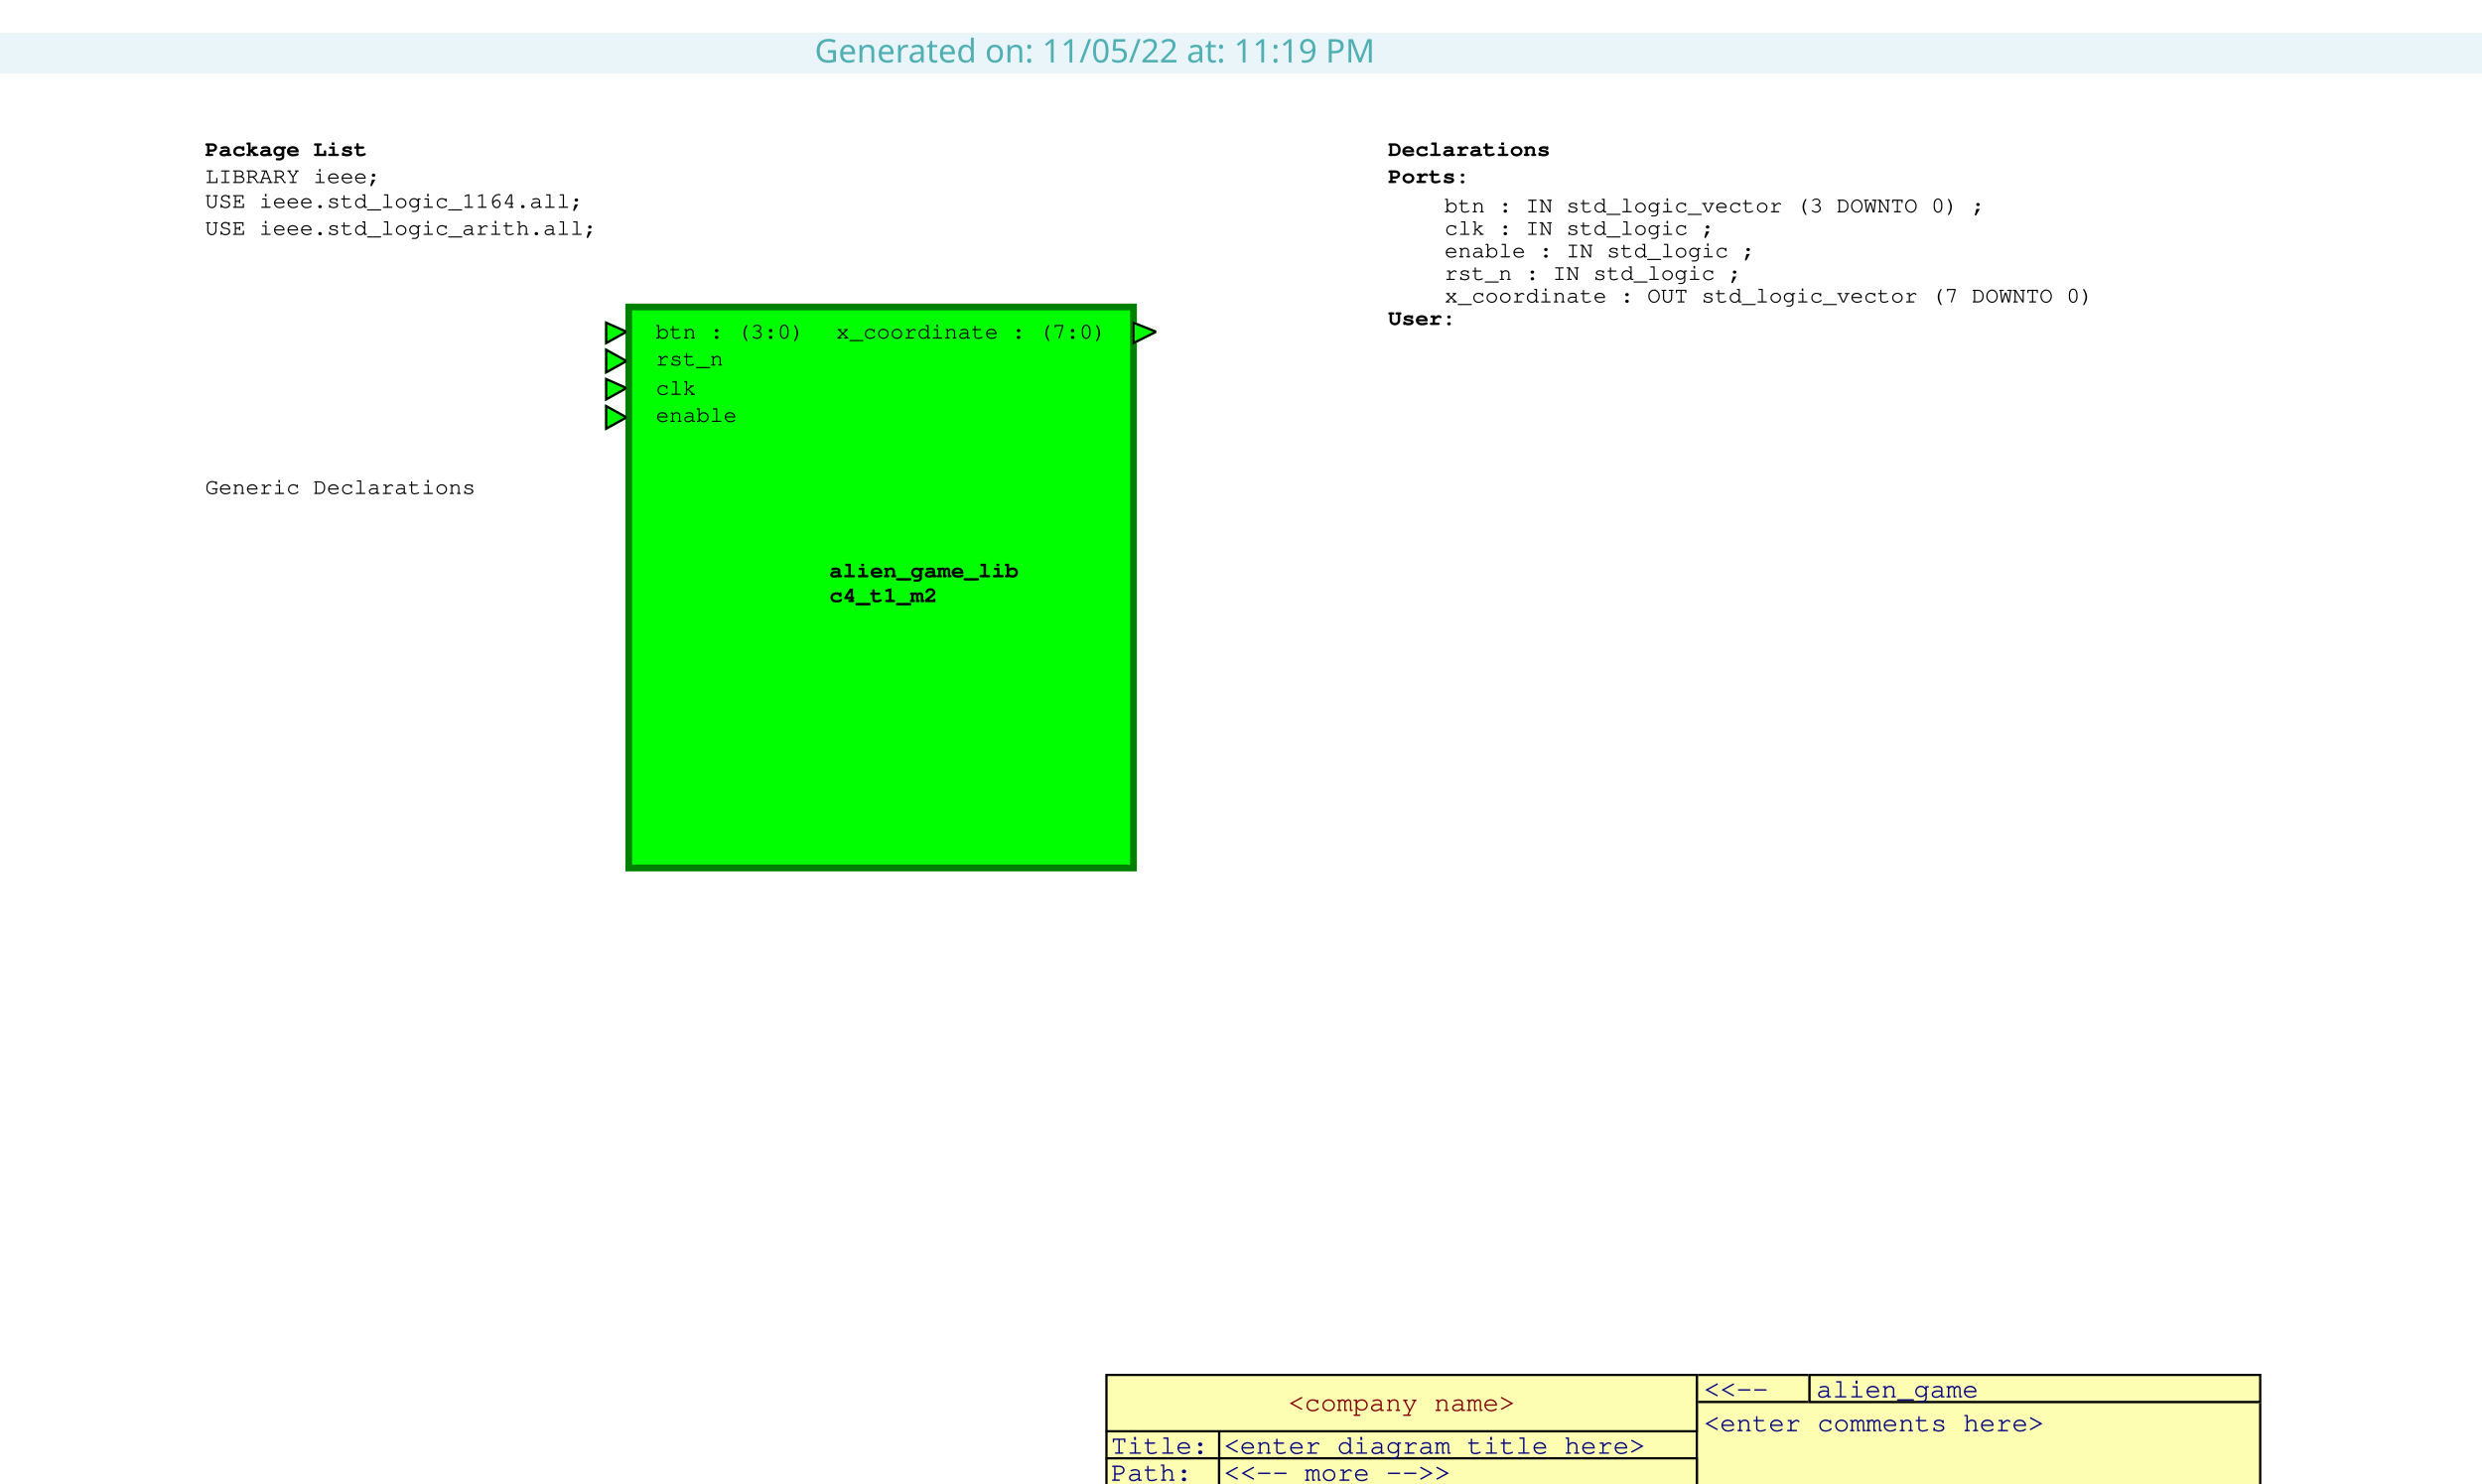
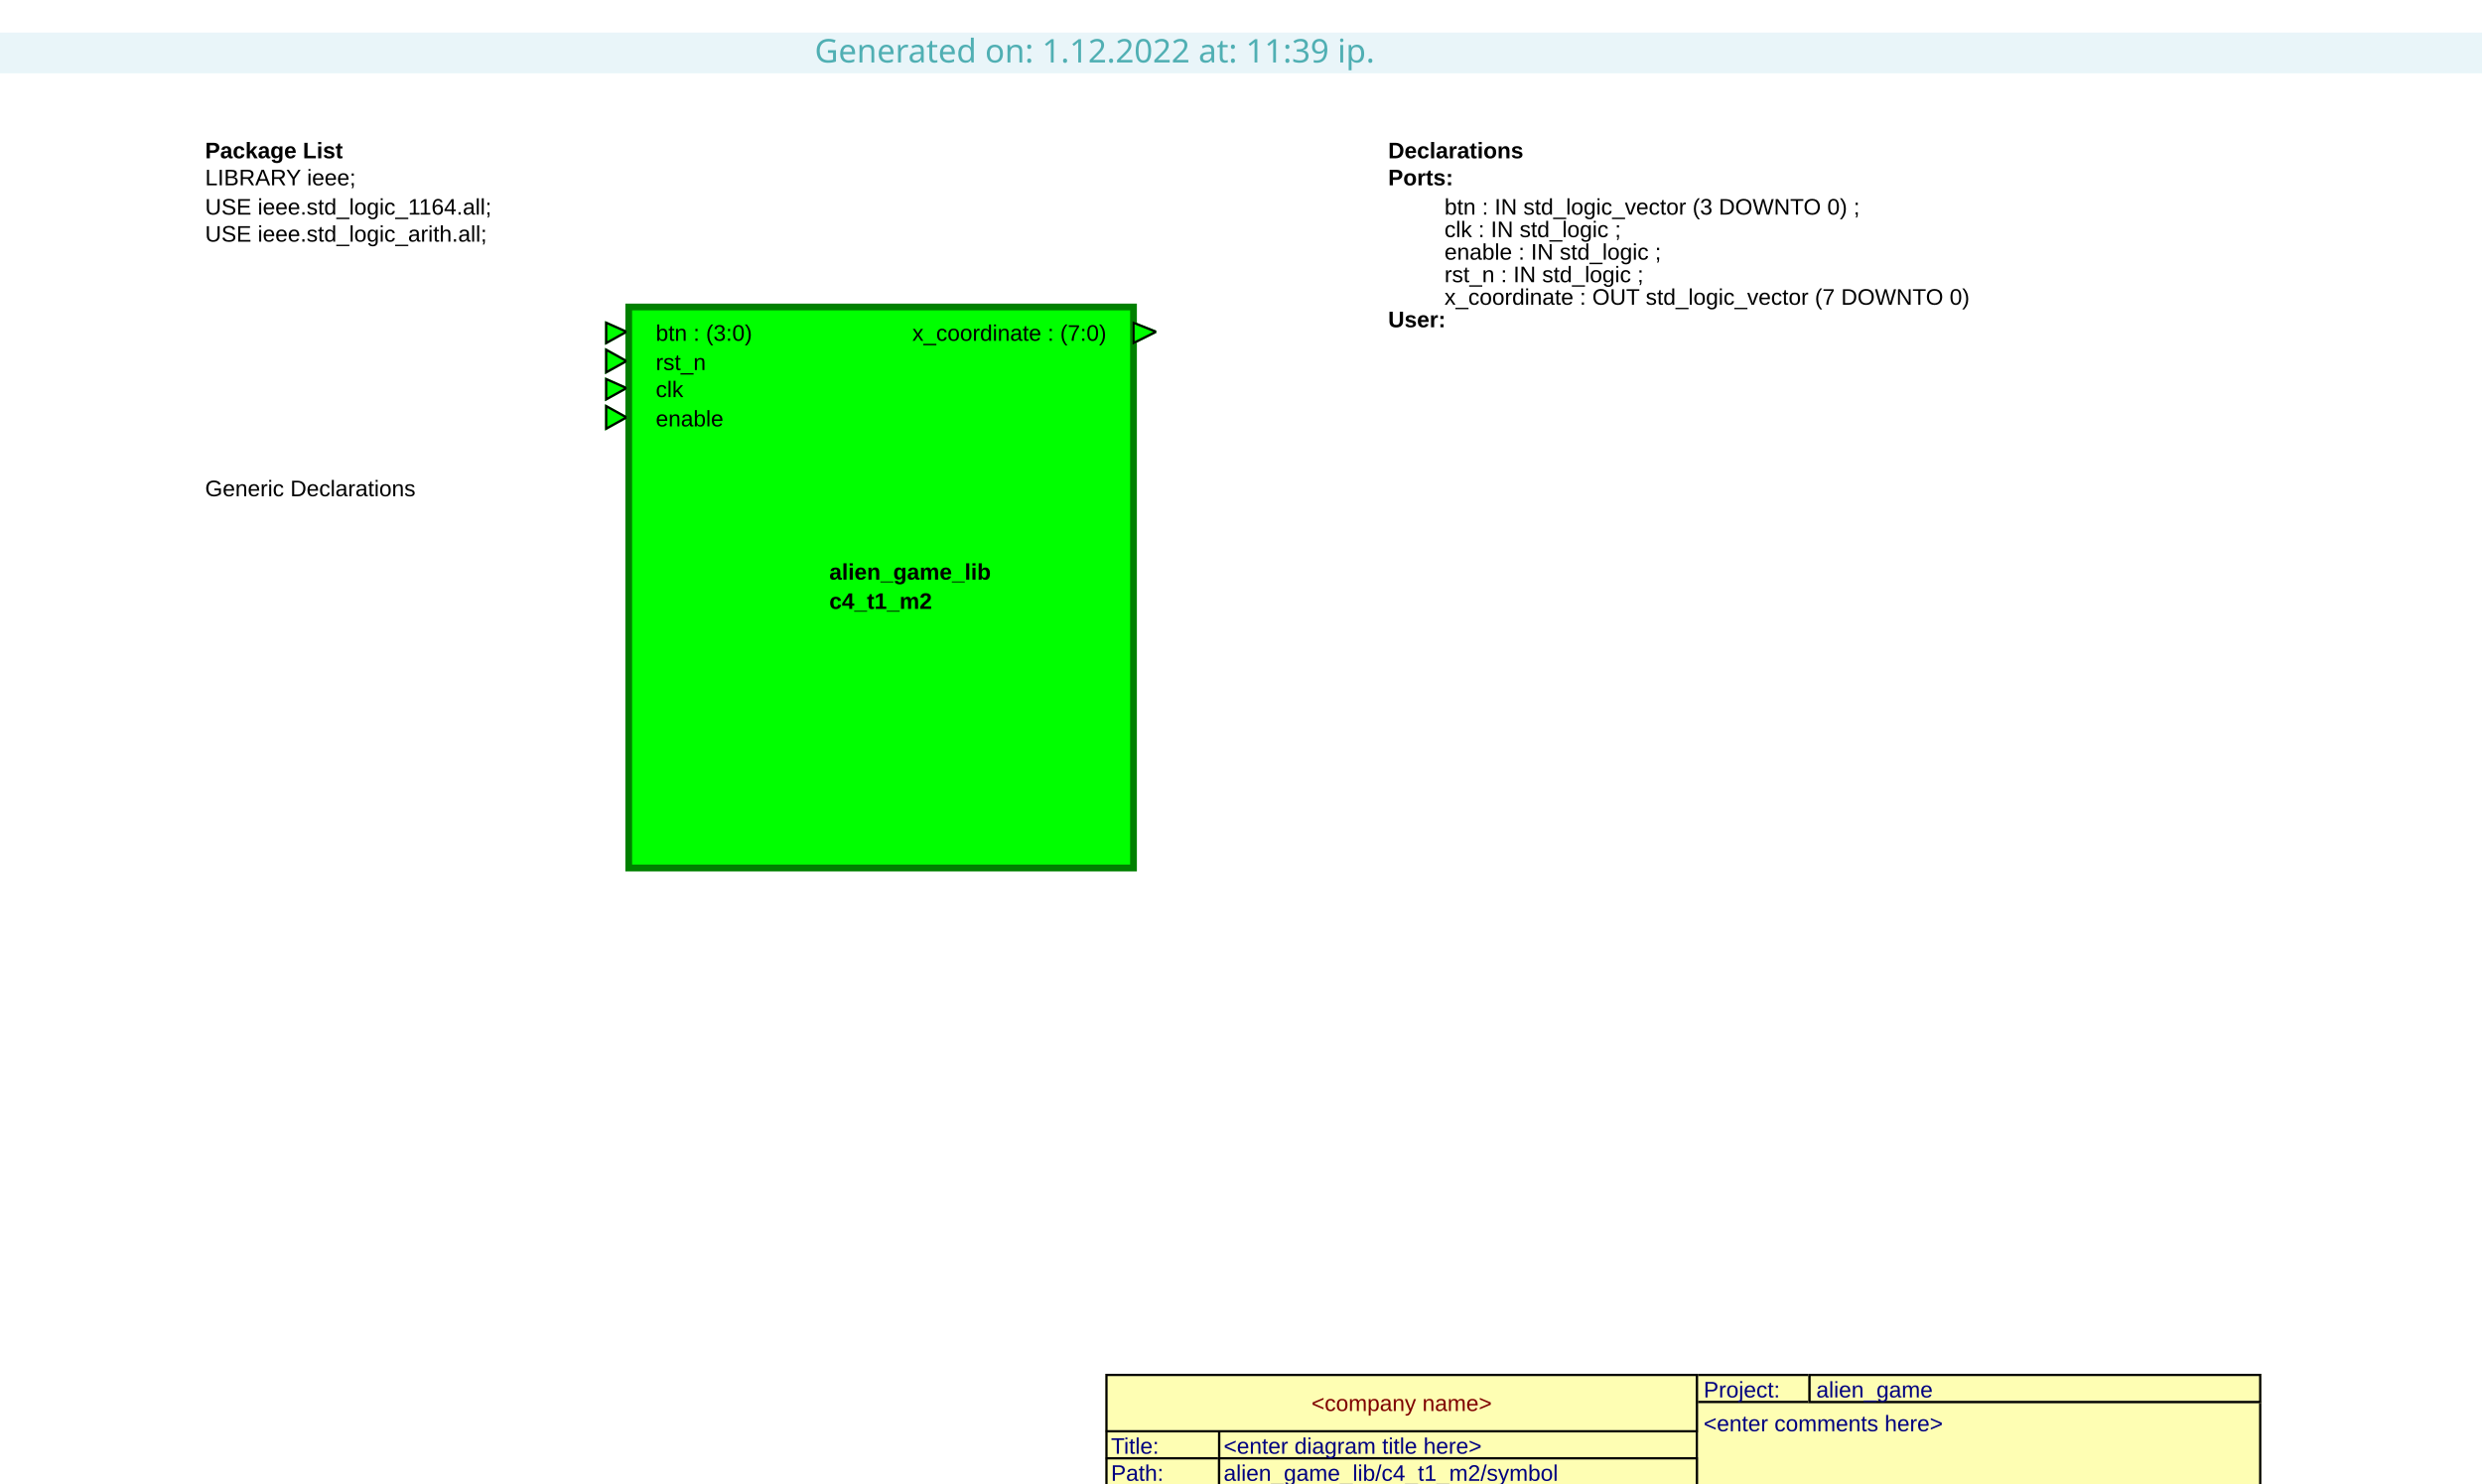
<svg xmlns="http://www.w3.org/2000/svg" version="1.1">
  <g id="viewport" transform="translate(0,-100)">
    <defs>
      <style type="text/css">
.allText {font-family:Sans-Serif;fill:darkcyan;}
.subTitleText {font-size:20;font-weight:bold;}
.normalText {font-size:15;}
.smallText {font-size:12;}
.boldText {font-weight:bold;}
.rightText {text-anchor:end;}
.centerText {text-anchor:middle;}
.dragRect {fill:darkcyan;stroke:none;opacity:0.4;}
</style>
      <symbol id="upArrow" overflow="visible" style="stroke:darkcyan;fill:darkcyan;stroke-width:1;" pointer-events="none">
        <polygon points="5,0 10,5 0,5 5,0" />
      </symbol>
      <symbol id="leftArrow" overflow="visible" style="stroke:darkcyan;fill:darkcyan;stroke-width:1;" pointer-events="none">
        <polygon points="0,5 5,0 5,10 0,5" />
      </symbol>
      <symbol id="rightArrow" overflow="visible" style="stroke:darkcyan;fill:darkcyan;stroke-width:1;" pointer-events="none">
        <polygon points="5,0 10,5 5,10 5,0" />
      </symbol>
      <symbol id="downArrow" overflow="visible" style="stroke:darkcyan;fill:darkcyan;stroke-width:1;" pointer-events="none">
        <polygon points="0,0 5,5 10,0 0,0" />
      </symbol>
    </defs>
    <svg id="mainMap" x="0" y="150" viewBox="0 0 917 617" width="912" height="512">
      <clipPath id="SVG_Clip">
        <rect x="0" y="0" width="917" height="617" />
      </clipPath>
      <g id="hds_models" style="clip-path:url(#SVG_Clip)">
        <rect id="r0" stroke="rgb(0,255,0)" fill="rgb(0,255,0)" stroke-width="1px" stroke-dasharray="" y="76px" x="188px" width="224px" height="249px" rx="0" ry="0" />
        <rect id="r0" stroke="rgb(0,128,0)" fill="none" stroke-width="3px" stroke-dasharray="" y="76px" x="188px" width="224px" height="249px" rx="0" ry="0" />
        <rect id="r0" stroke="rgb(254,254,179)" fill="rgb(254,254,179)" stroke-width="1px" stroke-dasharray="" y="600px" x="450px" width="212px" height="12px" rx="0" ry="0" />
        <rect id="r0" stroke="rgb(0,0,0)" fill="none" stroke-width="1px" stroke-dasharray="" y="600px" x="450px" width="212px" height="12px" rx="0" ry="0" />
        <rect id="r0" stroke="rgb(254,254,179)" fill="rgb(254,254,179)" stroke-width="1px" stroke-dasharray="" y="550px" x="662px" width="50px" height="12px" rx="0" ry="0" />
        <rect id="r0" stroke="rgb(0,0,0)" fill="none" stroke-width="1px" stroke-dasharray="" y="550px" x="662px" width="50px" height="12px" rx="0" ry="0" />
        <rect id="r0" stroke="rgb(254,254,179)" fill="rgb(254,254,179)" stroke-width="1px" stroke-dasharray="" y="575px" x="450px" width="212px" height="12px" rx="0" ry="0" />
        <rect id="r0" stroke="rgb(0,0,0)" fill="none" stroke-width="1px" stroke-dasharray="" y="575px" x="450px" width="212px" height="12px" rx="0" ry="0" />
        <rect id="r0" stroke="rgb(254,254,179)" fill="rgb(254,254,179)" stroke-width="1px" stroke-dasharray="" y="575px" x="400px" width="50px" height="12px" rx="0" ry="0" />
        <rect id="r0" stroke="rgb(0,0,0)" fill="none" stroke-width="1px" stroke-dasharray="" y="575px" x="400px" width="50px" height="12px" rx="0" ry="0" />
        <rect id="r0" stroke="rgb(254,254,179)" fill="rgb(254,254,179)" stroke-width="1px" stroke-dasharray="" y="562px" x="662px" width="250px" height="50px" rx="0" ry="0" />
        <rect id="r0" stroke="rgb(0,0,0)" fill="none" stroke-width="1px" stroke-dasharray="" y="562px" x="662px" width="250px" height="50px" rx="0" ry="0" />
        <rect id="r0" stroke="rgb(254,254,179)" fill="rgb(254,254,179)" stroke-width="1px" stroke-dasharray="" y="550px" x="712px" width="200px" height="12px" rx="0" ry="0" />
        <rect id="r0" stroke="rgb(0,0,0)" fill="none" stroke-width="1px" stroke-dasharray="" y="550px" x="712px" width="200px" height="12px" rx="0" ry="0" />
        <rect id="r0" stroke="rgb(254,254,179)" fill="rgb(254,254,179)" stroke-width="1px" stroke-dasharray="" y="550px" x="400px" width="262px" height="25px" rx="0" ry="0" />
        <rect id="r0" stroke="rgb(0,0,0)" fill="none" stroke-width="1px" stroke-dasharray="" y="550px" x="400px" width="262px" height="25px" rx="0" ry="0" />
        <rect id="r0" stroke="rgb(254,254,179)" fill="rgb(254,254,179)" stroke-width="1px" stroke-dasharray="" y="587px" x="400px" width="50px" height="13px" rx="0" ry="0" />
        <rect id="r0" stroke="rgb(0,0,0)" fill="none" stroke-width="1px" stroke-dasharray="" y="587px" x="400px" width="50px" height="13px" rx="0" ry="0" />
        <rect id="r0" stroke="rgb(254,254,179)" fill="rgb(254,254,179)" stroke-width="1px" stroke-dasharray="" y="600px" x="400px" width="50px" height="12px" rx="0" ry="0" />
        <rect id="r0" stroke="rgb(0,0,0)" fill="none" stroke-width="1px" stroke-dasharray="" y="600px" x="400px" width="50px" height="12px" rx="0" ry="0" />
        <rect id="r0" stroke="rgb(254,254,179)" fill="rgb(254,254,179)" stroke-width="1px" stroke-dasharray="" y="587px" x="450px" width="212px" height="13px" rx="0" ry="0" />
        <rect id="r0" stroke="rgb(0,0,0)" fill="none" stroke-width="1px" stroke-dasharray="" y="587px" x="450px" width="212px" height="13px" rx="0" ry="0" />
        <polyline id="r0" stroke="rgb(0,255,0)" fill="rgb(0,255,0)" stroke-width="1px" stroke-dasharray="" points="187, 87,178, 92,178, 83,187, 87" />
        <polyline id="r0" stroke="rgb(0,0,0)" fill="none" stroke-width="1px" stroke-dasharray="" points="187, 87,178, 92,178, 83,187, 87" />
        <polyline id="r0" stroke="rgb(0,255,0)" fill="rgb(0,255,0)" stroke-width="1px" stroke-dasharray="" points="187, 100,178, 105,178, 95,187, 100" />
        <polyline id="r0" stroke="rgb(0,0,0)" fill="none" stroke-width="1px" stroke-dasharray="" points="187, 100,178, 105,178, 95,187, 100" />
        <polyline id="r0" stroke="rgb(0,255,0)" fill="rgb(0,255,0)" stroke-width="1px" stroke-dasharray="" points="422, 87,412, 92,412, 83,422, 87" />
        <polyline id="r0" stroke="rgb(0,0,0)" fill="none" stroke-width="1px" stroke-dasharray="" points="422, 87,412, 92,412, 83,422, 87" />
        <polyline id="r0" stroke="rgb(0,255,0)" fill="rgb(0,255,0)" stroke-width="1px" stroke-dasharray="" points="187, 112,178, 117,178, 108,187, 112" />
        <polyline id="r0" stroke="rgb(0,0,0)" fill="none" stroke-width="1px" stroke-dasharray="" points="187, 112,178, 117,178, 108,187, 112" />
        <polyline id="r0" stroke="rgb(0,255,0)" fill="rgb(0,255,0)" stroke-width="1px" stroke-dasharray="" points="187, 125,178, 130,178, 120,187, 125" />
        <polyline id="r0" stroke="rgb(0,0,0)" fill="none" stroke-width="1px" stroke-dasharray="" points="187, 125,178, 130,178, 120,187, 125" />
-         <text x="0" y="9" font-family="courier" fill="rgb(0,0,0)" font-weight="800" font-size="10" text-anchor="start">Package List</text>
-         <text x="0" y="21" font-family="courier" fill="rgb(0,0,0)" font-size="10" text-anchor="start">LIBRARY ieee;</text>
-         <text x="0" y="32" font-family="courier" fill="rgb(0,0,0)" font-size="10" text-anchor="start">USE ieee.std_logic_1164.all;</text>
-         <text x="0" y="44" font-family="courier" fill="rgb(0,0,0)" font-size="10" text-anchor="start">USE ieee.std_logic_arith.all;</text>
-         <text x="525" y="9" font-family="courier" fill="rgb(0,0,0)" font-weight="800" font-size="10" text-anchor="start">Declarations</text>
-         <text x="525" y="21" font-family="courier" fill="rgb(0,0,0)" font-weight="800" font-size="10" text-anchor="start">Ports:</text>
-         <text x="525" y="84" font-family="courier" fill="rgb(0,0,0)" font-weight="800" font-size="10" text-anchor="start">User:</text>
-         <text x="277" y="196" font-family="courier" fill="rgb(0,0,0)" font-weight="800" font-size="10" text-anchor="start">alien_game_lib</text>
-         <text x="277" y="207" font-family="courier" fill="rgb(0,0,0)" font-weight="800" font-size="10" text-anchor="start">c4_t1_m2</text>
-         <text x="0" y="159" font-family="courier" fill="rgb(0,0,0)" font-size="10" text-anchor="start">Generic Declarations</text>
-         <text x="200" y="90" font-family="courier" fill="rgb(0,0,0)" font-size="10" text-anchor="start">btn : (3:0)</text>
-         <text x="550" y="34" font-family="courier" fill="rgb(0,0,0)" font-size="10" text-anchor="start">btn          : IN     std_logic_vector (3 DOWNTO 0) ;</text>
-         <text x="200" y="102" font-family="courier" fill="rgb(0,0,0)" font-size="10" text-anchor="start">rst_n</text>
-         <text x="550" y="64" font-family="courier" fill="rgb(0,0,0)" font-size="10" text-anchor="start">rst_n        : IN     std_logic  ;</text>
-         <text x="400" y="90" font-family="courier" fill="rgb(0,0,0)" font-size="10" text-anchor="end">x_coordinate : (7:0)</text>
-         <text x="550" y="74" font-family="courier" fill="rgb(0,0,0)" font-size="10" text-anchor="start">x_coordinate : OUT    std_logic_vector (7 DOWNTO 0)</text>
-         <text x="200" y="115" font-family="courier" fill="rgb(0,0,0)" font-size="10" text-anchor="start">clk</text>
-         <text x="550" y="44" font-family="courier" fill="rgb(0,0,0)" font-size="10" text-anchor="start">clk          : IN     std_logic  ;</text>
-         <text x="200" y="127" font-family="courier" fill="rgb(0,0,0)" font-size="10" text-anchor="start">enable</text>
-         <text x="550" y="54" font-family="courier" fill="rgb(0,0,0)" font-size="10" text-anchor="start">enable       : IN     std_logic  ;</text>
-         <text x="452" y="610" font-family="courier" fill="rgb(0,0,127)" font-size="12" text-anchor="start">by mqange on 05 Nov 2022</text>
-         <text x="665" y="560" font-family="courier" fill="rgb(0,0,127)" font-size="12" text-anchor="start">  &lt;&lt;--</text>
-         <text x="452" y="585" font-family="courier" fill="rgb(0,0,127)" font-size="12" text-anchor="start">&lt;enter diagram title here&gt;</text>
-         <text x="402" y="585" font-family="courier" fill="rgb(0,0,127)" font-size="12" text-anchor="start">Title:</text>
-         <text x="665" y="575" font-family="courier" fill="rgb(0,0,127)" font-size="12" text-anchor="start">&lt;enter comments here&gt;</text>
-         <text x="715" y="560" font-family="courier" fill="rgb(0,0,127)" font-size="12" text-anchor="start">alien_game</text>
-         <text x="531" y="566" font-family="courier" fill="rgb(127,0,0)" font-size="12" text-anchor="middle">&lt;company name&gt;</text>
-         <text x="402" y="597" font-family="courier" fill="rgb(0,0,127)" font-size="12" text-anchor="start">Path:</text>
-         <text x="402" y="610" font-family="courier" fill="rgb(0,0,127)" font-size="12" text-anchor="start">  &lt;&lt;--</text>
-         <text x="452" y="597" font-family="courier" fill="rgb(0,0,127)" font-size="12" text-anchor="start">  &lt;&lt;-- more --&gt;&gt;</text>
+         <text x="0" y="10" font-family="Arial" fill="rgb(0,0,0)" font-weight="800" font-size="10" text-anchor="start">Package List</text>
+         <text x="0" y="22" font-family="Arial" fill="rgb(0,0,0)" font-size="10" text-anchor="start">LIBRARY ieee;</text>
+         <text x="0" y="35" font-family="Arial" fill="rgb(0,0,0)" font-size="10" text-anchor="start">USE ieee.std_logic_1164.all;</text>
+         <text x="0" y="47" font-family="Arial" fill="rgb(0,0,0)" font-size="10" text-anchor="start">USE ieee.std_logic_arith.all;</text>
+         <text x="525" y="10" font-family="Arial" fill="rgb(0,0,0)" font-weight="800" font-size="10" text-anchor="start">Declarations</text>
+         <text x="525" y="22" font-family="Arial" fill="rgb(0,0,0)" font-weight="800" font-size="10" text-anchor="start">Ports:</text>
+         <text x="525" y="85" font-family="Arial" fill="rgb(0,0,0)" font-weight="800" font-size="10" text-anchor="start">User:</text>
+         <text x="277" y="197" font-family="Arial" fill="rgb(0,0,0)" font-weight="800" font-size="10" text-anchor="start">alien_game_lib</text>
+         <text x="277" y="210" font-family="Arial" fill="rgb(0,0,0)" font-weight="800" font-size="10" text-anchor="start">c4_t1_m2</text>
+         <text x="0" y="160" font-family="Arial" fill="rgb(0,0,0)" font-size="10" text-anchor="start">Generic Declarations</text>
+         <text x="200" y="91" font-family="Arial" fill="rgb(0,0,0)" font-size="10" text-anchor="start">btn : (3:0)</text>
+         <text x="550" y="35" font-family="Arial" fill="rgb(0,0,0)" font-size="10" text-anchor="start">btn          : IN     std_logic_vector (3 DOWNTO 0) ;</text>
+         <text x="200" y="104" font-family="Arial" fill="rgb(0,0,0)" font-size="10" text-anchor="start">rst_n</text>
+         <text x="550" y="65" font-family="Arial" fill="rgb(0,0,0)" font-size="10" text-anchor="start">rst_n        : IN     std_logic  ;</text>
+         <text x="400" y="91" font-family="Arial" fill="rgb(0,0,0)" font-size="10" text-anchor="end">x_coordinate : (7:0)</text>
+         <text x="550" y="75" font-family="Arial" fill="rgb(0,0,0)" font-size="10" text-anchor="start">x_coordinate : OUT    std_logic_vector (7 DOWNTO 0)</text>
+         <text x="200" y="116" font-family="Arial" fill="rgb(0,0,0)" font-size="10" text-anchor="start">clk</text>
+         <text x="550" y="45" font-family="Arial" fill="rgb(0,0,0)" font-size="10" text-anchor="start">clk          : IN     std_logic  ;</text>
+         <text x="200" y="129" font-family="Arial" fill="rgb(0,0,0)" font-size="10" text-anchor="start">enable</text>
+         <text x="550" y="55" font-family="Arial" fill="rgb(0,0,0)" font-size="10" text-anchor="start">enable       : IN     std_logic  ;</text>
+         <text x="452" y="610" font-family="Arial" fill="rgb(0,0,128)" font-size="10" text-anchor="start">by mqange on 01 joulu 2022</text>
+         <text x="665" y="560" font-family="Arial" fill="rgb(0,0,128)" font-size="10" text-anchor="start">Project:</text>
+         <text x="452" y="585" font-family="Arial" fill="rgb(0,0,128)" font-size="10" text-anchor="start">&lt;enter diagram title here&gt;</text>
+         <text x="402" y="585" font-family="Arial" fill="rgb(0,0,128)" font-size="10" text-anchor="start">Title:</text>
+         <text x="665" y="575" font-family="Arial" fill="rgb(0,0,128)" font-size="10" text-anchor="start">&lt;enter comments here&gt;</text>
+         <text x="715" y="560" font-family="Arial" fill="rgb(0,0,128)" font-size="10" text-anchor="start">alien_game</text>
+         <text x="531" y="566" font-family="Arial" fill="rgb(127,0,0)" font-size="10" text-anchor="middle">&lt;company name&gt;</text>
+         <text x="402" y="597" font-family="Arial" fill="rgb(0,0,128)" font-size="10" text-anchor="start">Path:</text>
+         <text x="402" y="610" font-family="Arial" fill="rgb(0,0,128)" font-size="10" text-anchor="start">Edited:</text>
+         <text x="452" y="597" font-family="Arial" fill="rgb(0,0,128)" font-size="10" text-anchor="start">alien_game_lib/c4_t1_m2/symbol</text>
      </g>
    </svg>
    <g id="titlebox">
      <g id="genTime" class="allText normalText">
-         <text class="allText smallText" x="300" y="123">Generated on: 11/05/22 at: 11:19 PM</text>
+         <text class="allText smallText" x="300" y="123">Generated on:  1.12.2022 at: 11:39 ip.</text>
      </g>
      <rect stroke="none" fill="rgb(200,230,240)" opacity="0.4" y="112" x="0" width="914" height="15" />
    </g>
  </g>
</svg>
